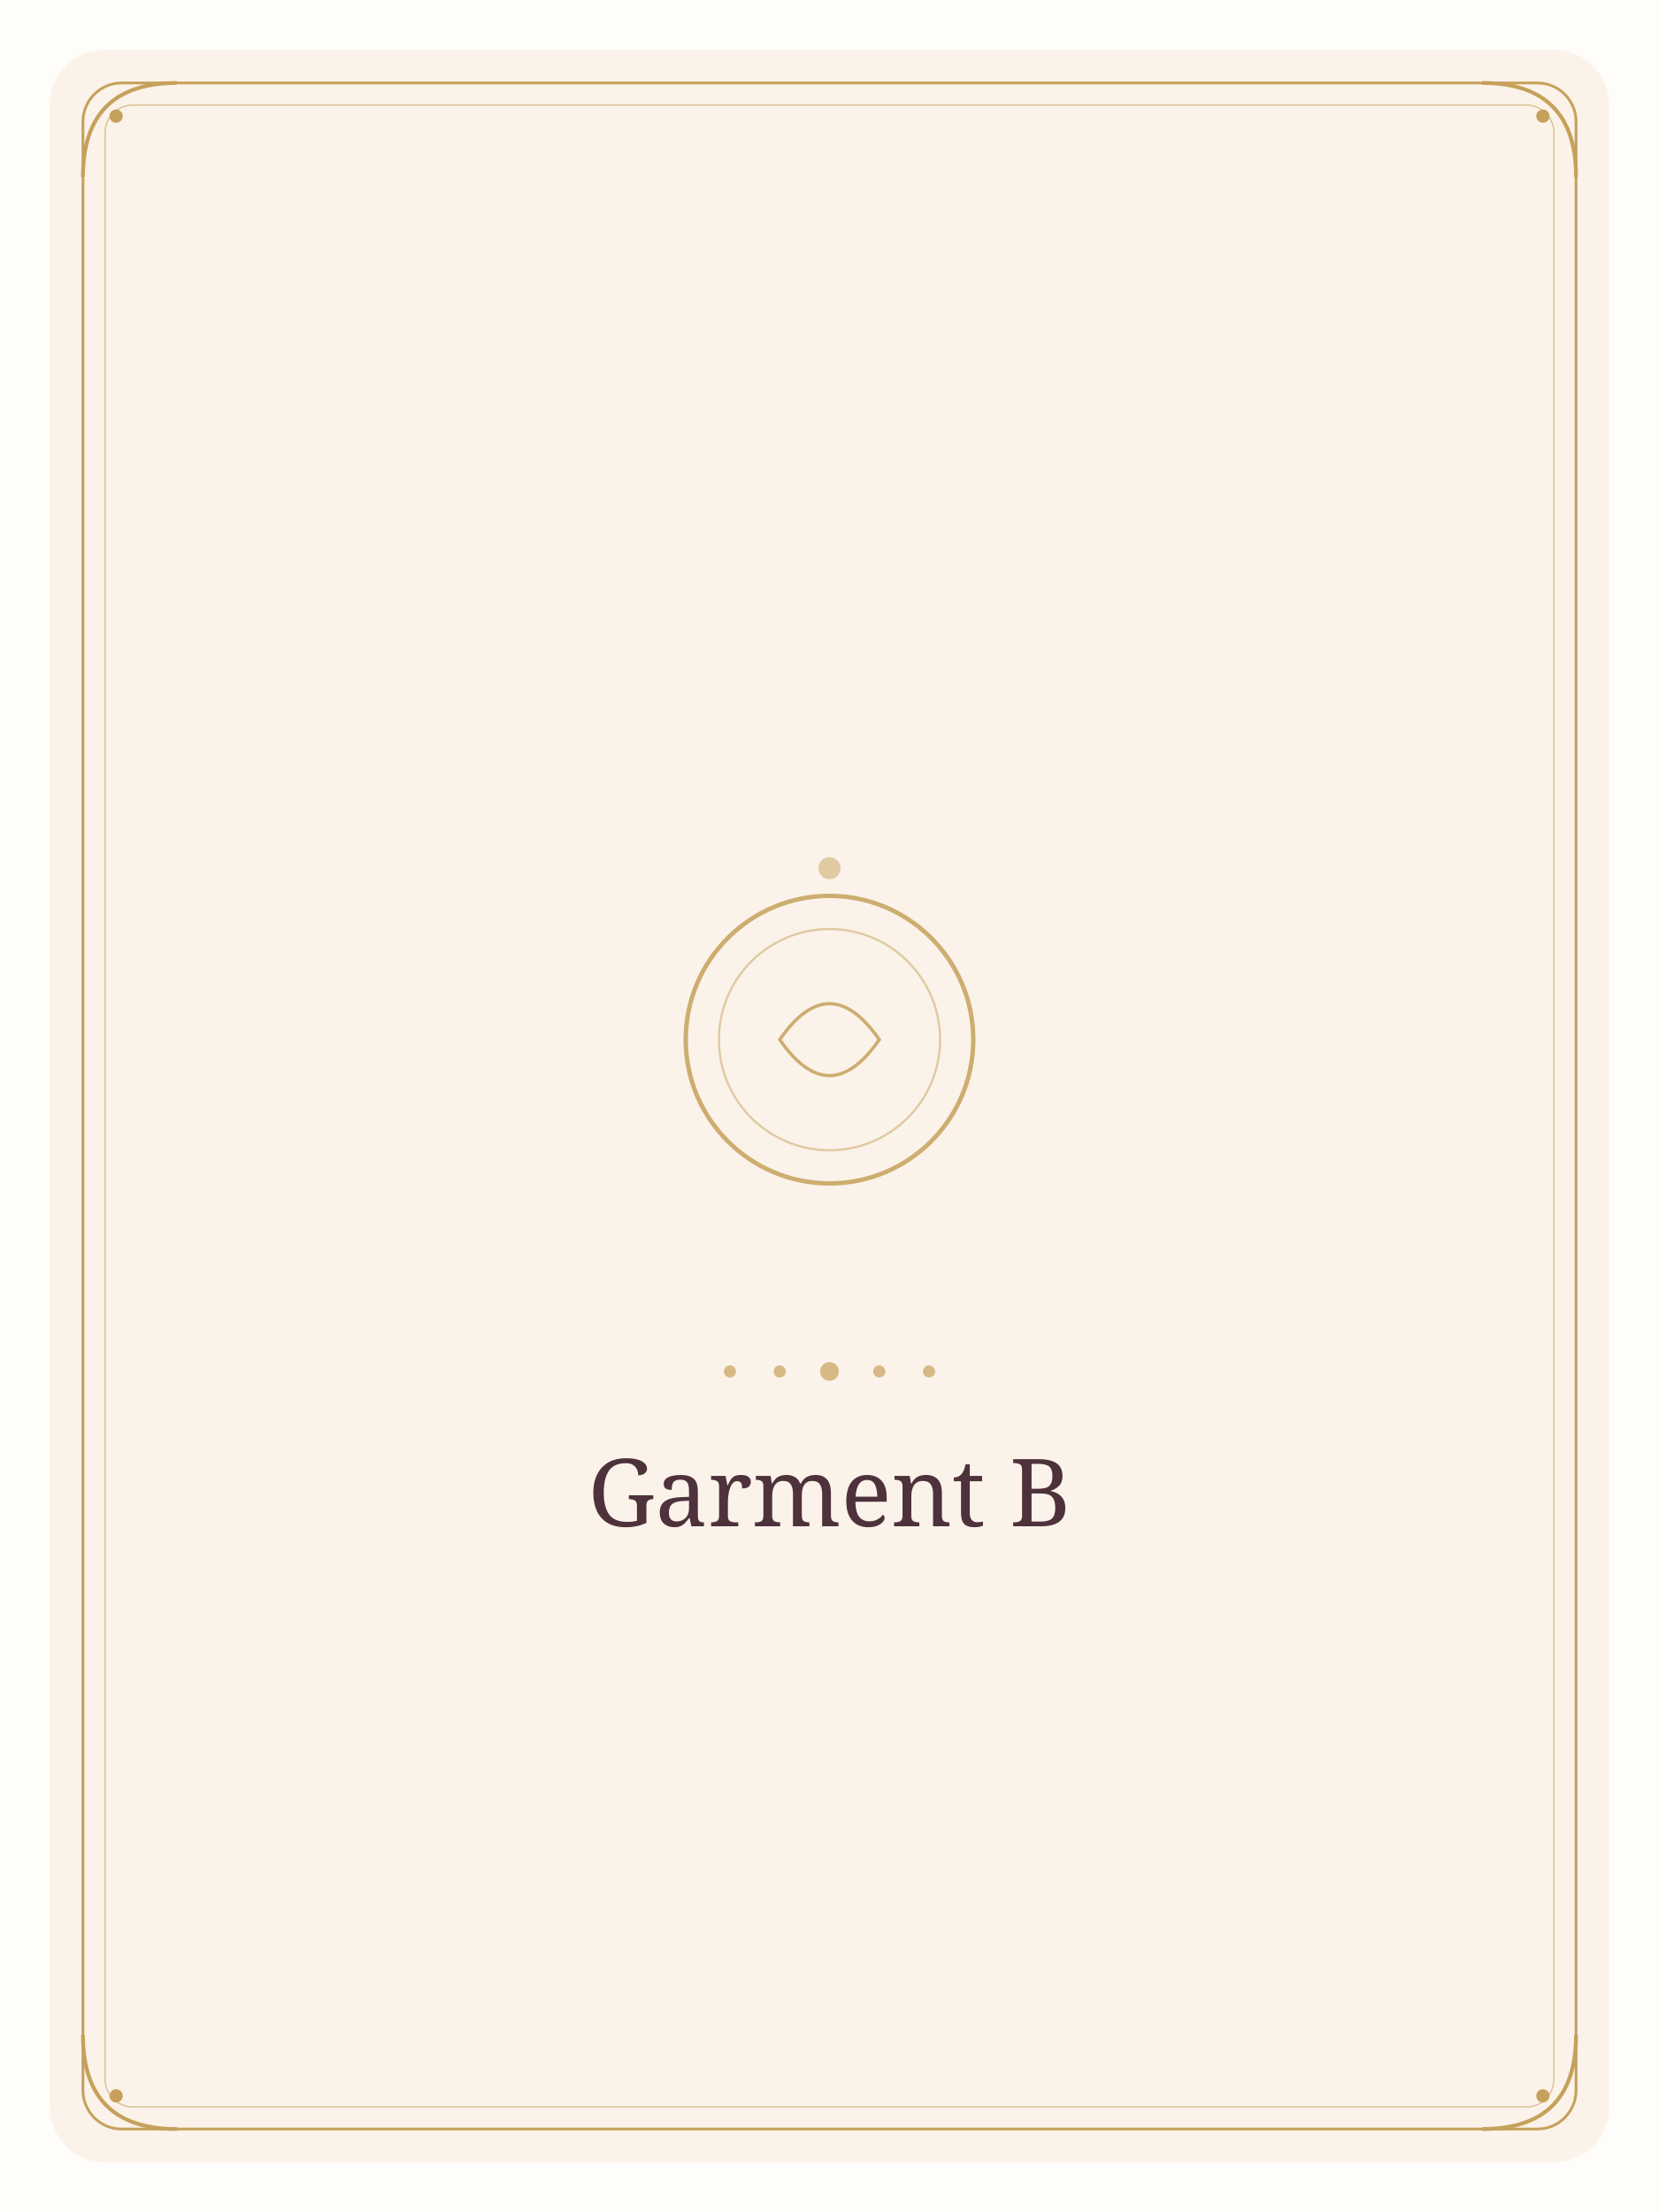
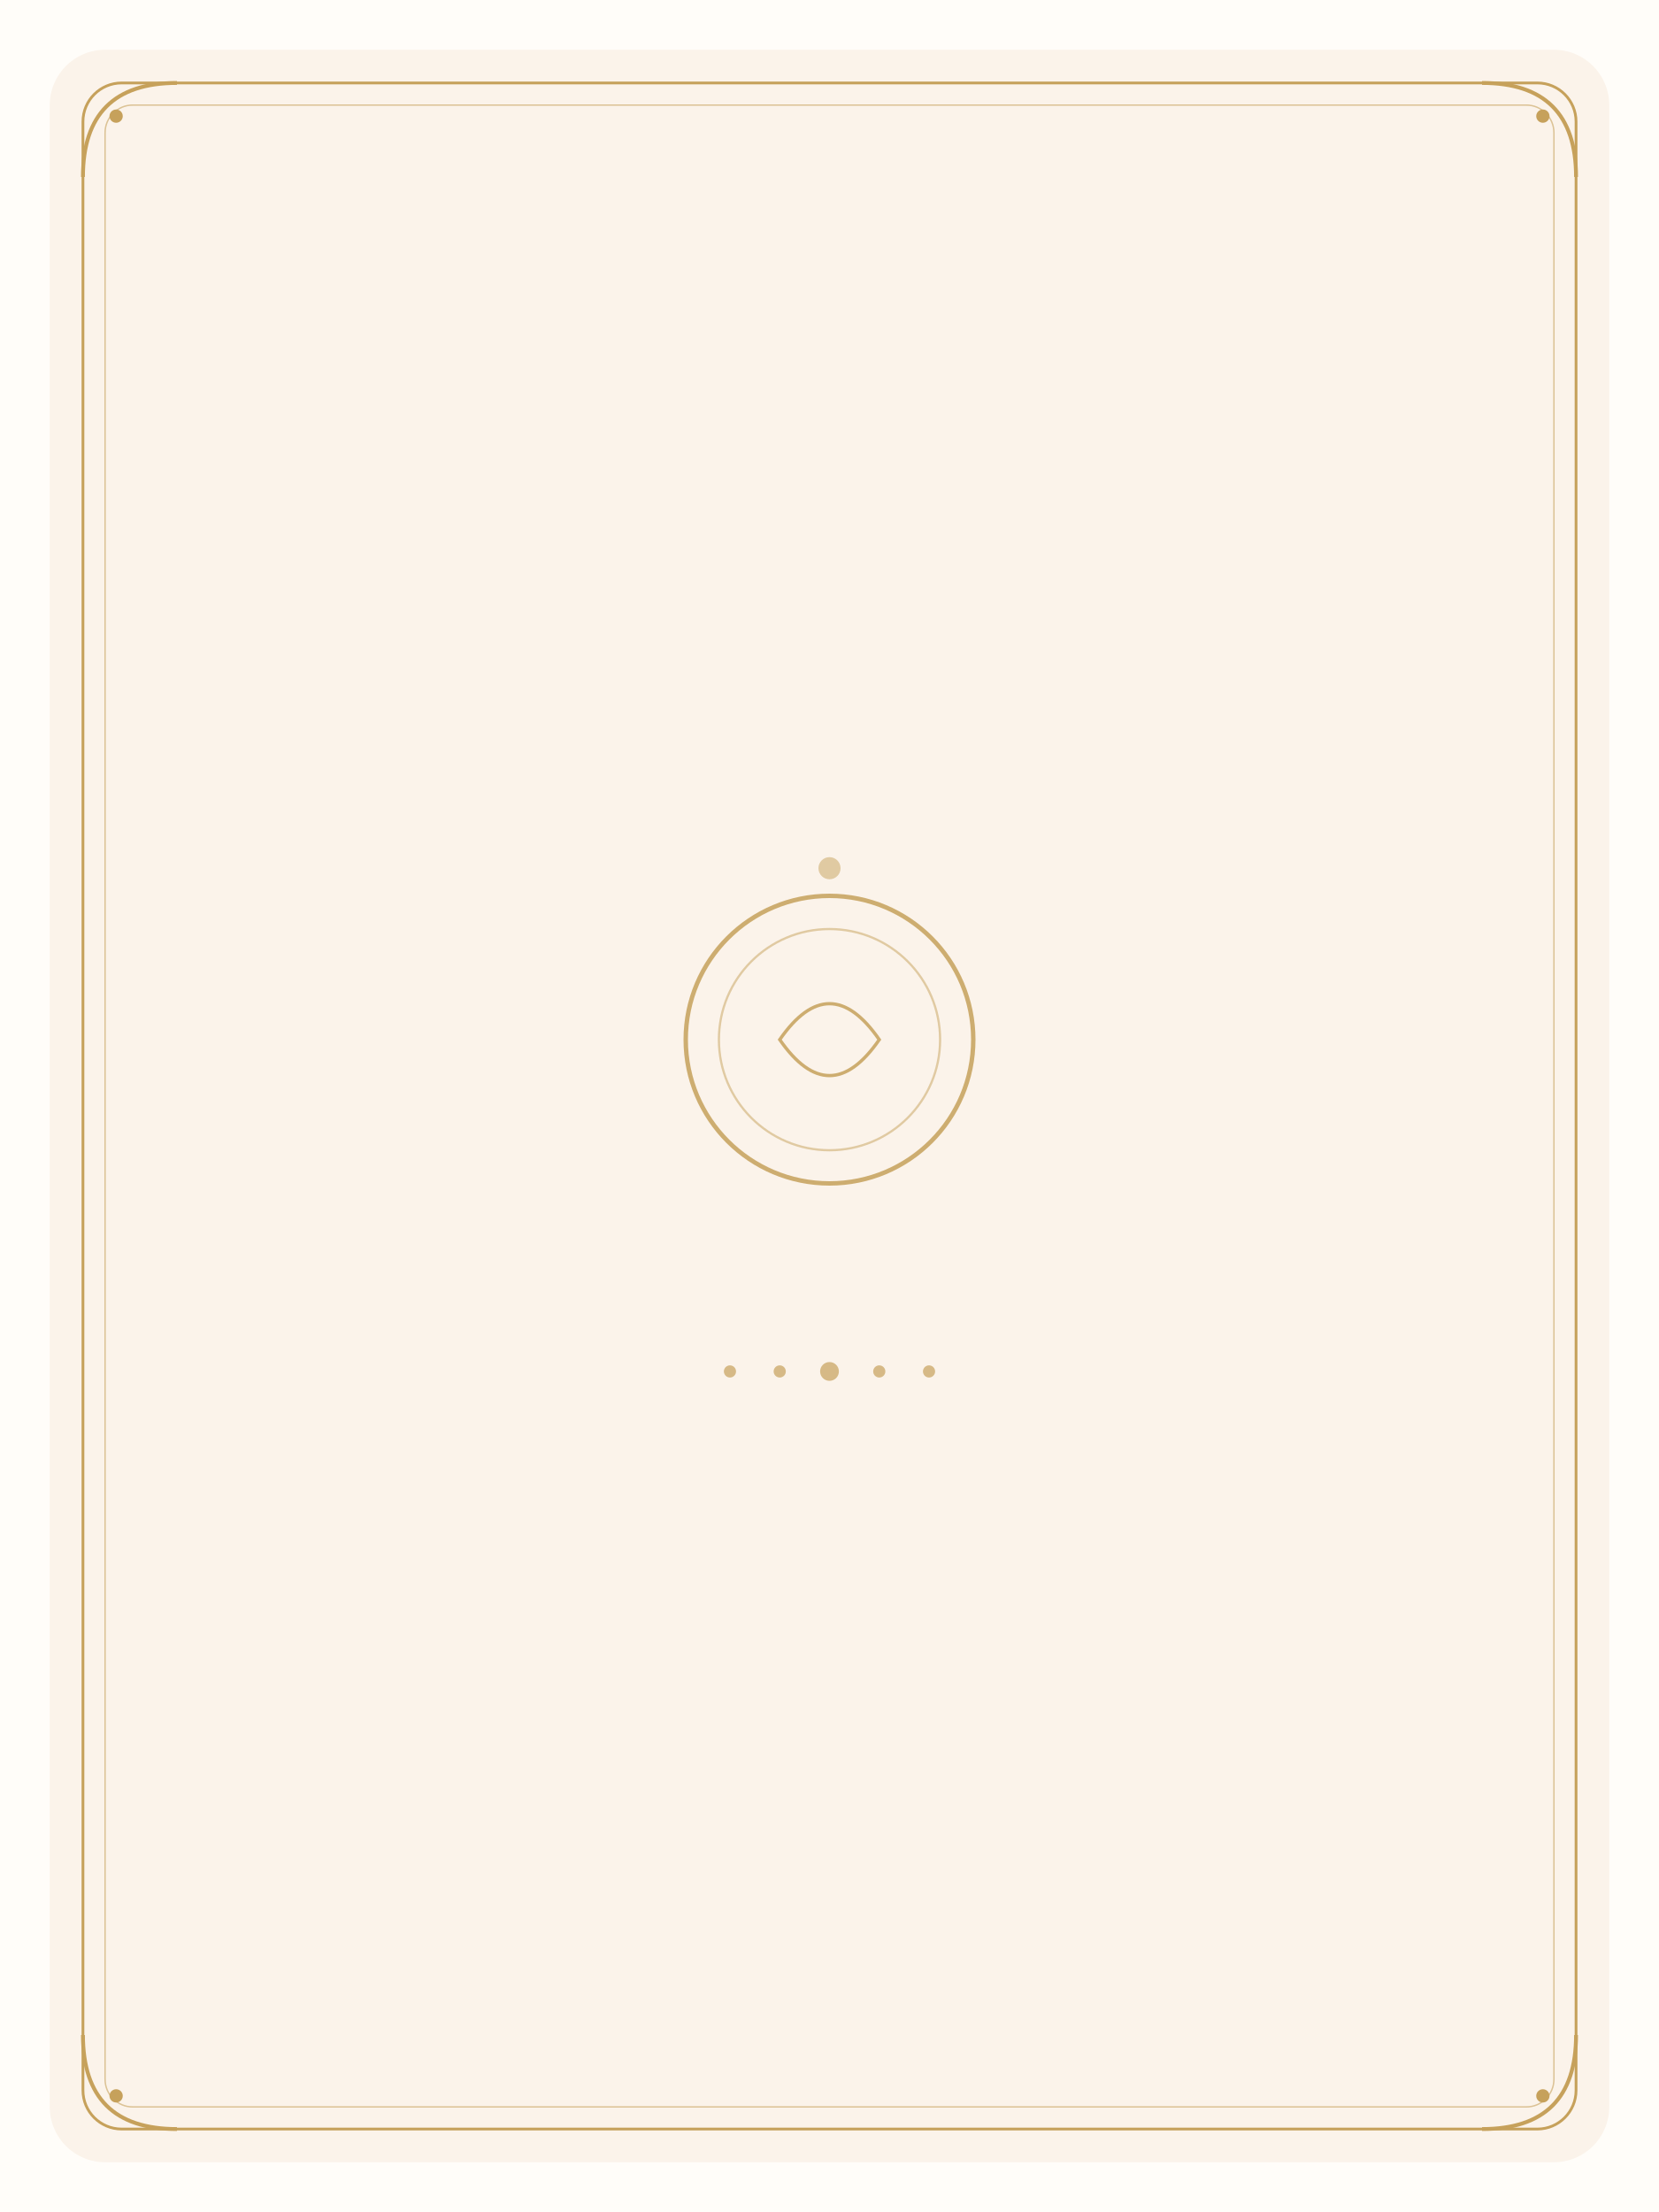
<svg xmlns="http://www.w3.org/2000/svg" viewBox="0 0 600 800" width="600" height="800" role="img" aria-label="Garment B — placeholder">
  <rect width="600" height="800" fill="#FFFDF9" />
  <rect x="18" y="18" width="564" height="764" fill="#FBF3EA" rx="20" />
  <rect x="30" y="30" width="540" height="740" fill="none" stroke="#C6A15B" stroke-width="1" rx="14" />
  <rect x="38" y="38" width="524" height="724" fill="none" stroke="#C6A15B" stroke-width="0.5" opacity="0.6" rx="10" />
  <path d="M 30 64 q 0 -34 34 -34" fill="none" stroke="#C6A15B" stroke-width="1.4" />
  <circle cx="42" cy="42" r="2.4" fill="#C6A15B" />
  <path d="M 570 64 q 0 -34 -34 -34" fill="none" stroke="#C6A15B" stroke-width="1.4" />
  <circle cx="558" cy="42" r="2.4" fill="#C6A15B" />
  <path d="M 30 736 q 0 34 34 34" fill="none" stroke="#C6A15B" stroke-width="1.4" />
  <circle cx="42" cy="758" r="2.4" fill="#C6A15B" />
  <path d="M 570 736 q 0 34 -34 34" fill="none" stroke="#C6A15B" stroke-width="1.4" />
  <circle cx="558" cy="758" r="2.4" fill="#C6A15B" />
  <g transform="translate(300, 360)" opacity="0.85">
    <circle cx="0" cy="16" r="52" fill="none" stroke="#C6A15B" stroke-width="1.6" />
    <circle cx="0" cy="16" r="40" fill="none" stroke="#C6A15B" stroke-width="0.8" opacity="0.6" />
    <path d="M -18 16 q 18 -26 36 0 q -18 26 -36 0 Z" fill="none" stroke="#C6A15B" stroke-width="1.2" />
    <circle cx="0" cy="-46" r="4" fill="#C6A15B" opacity="0.6" />
  </g>
  <g fill="#C6A15B" opacity="0.7">
    <circle cx="264" cy="496" r="2.2" />
    <circle cx="282" cy="496" r="2.2" />
    <circle cx="300" cy="496" r="3.4" />
    <circle cx="318" cy="496" r="2.2" />
    <circle cx="336" cy="496" r="2.2" />
  </g>
-   <text x="300" y="552" text-anchor="middle" font-family="Cormorant Garamond, Georgia, serif" font-size="34" fill="#4E323B">Garment B</text>
</svg>
